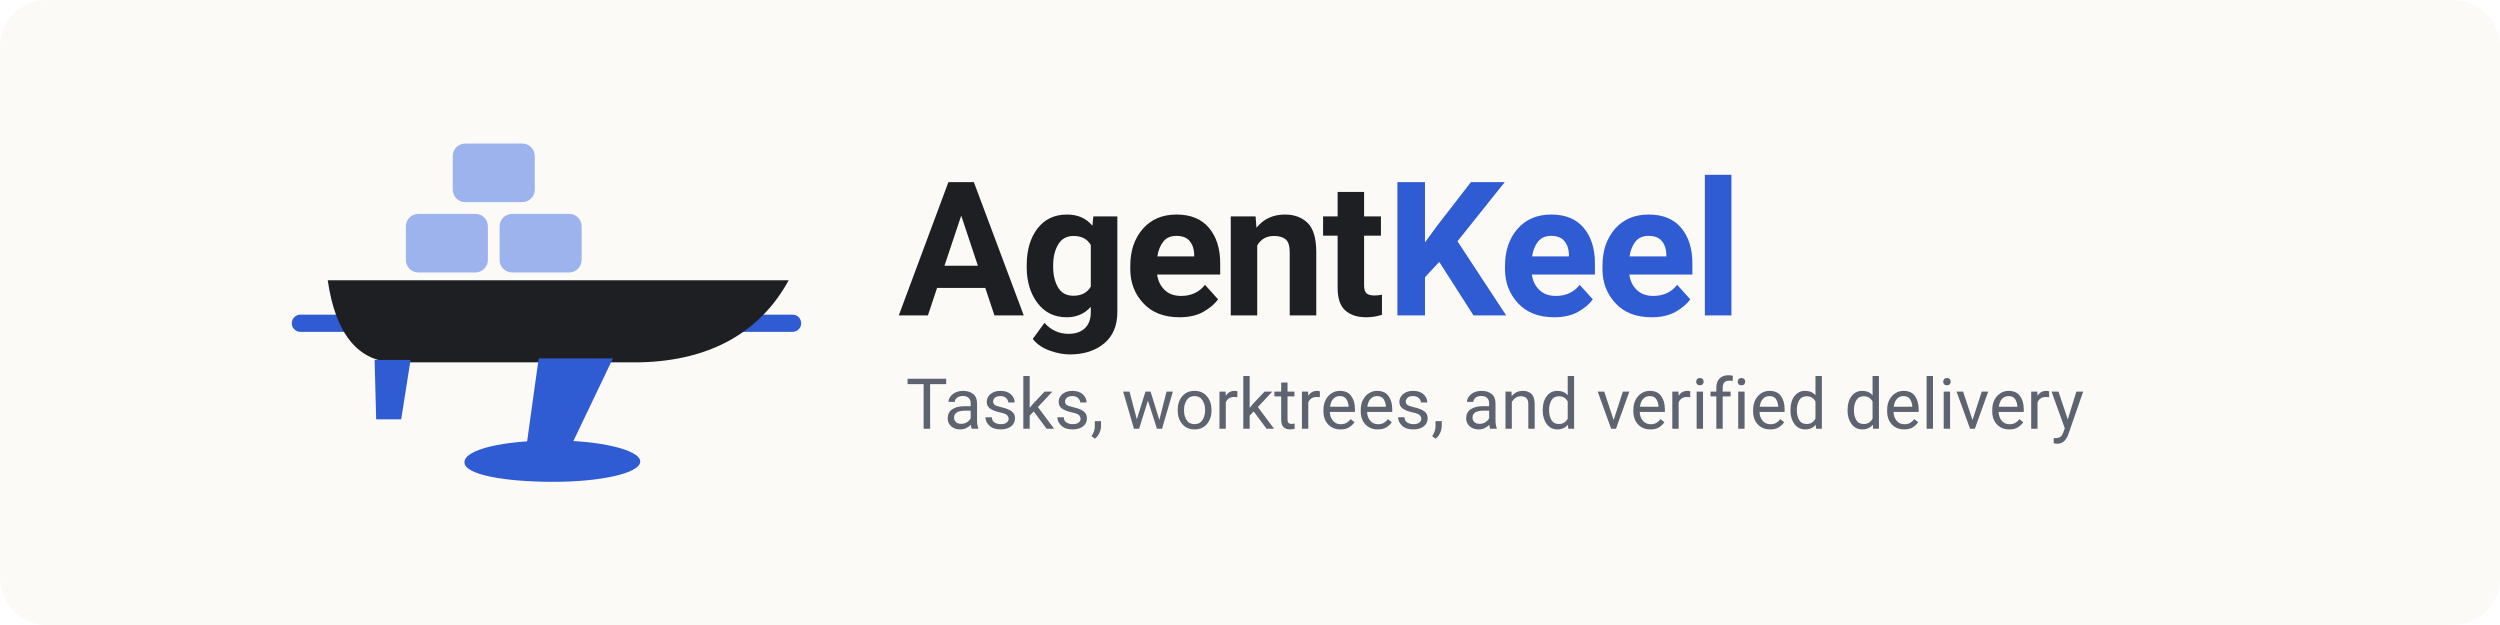
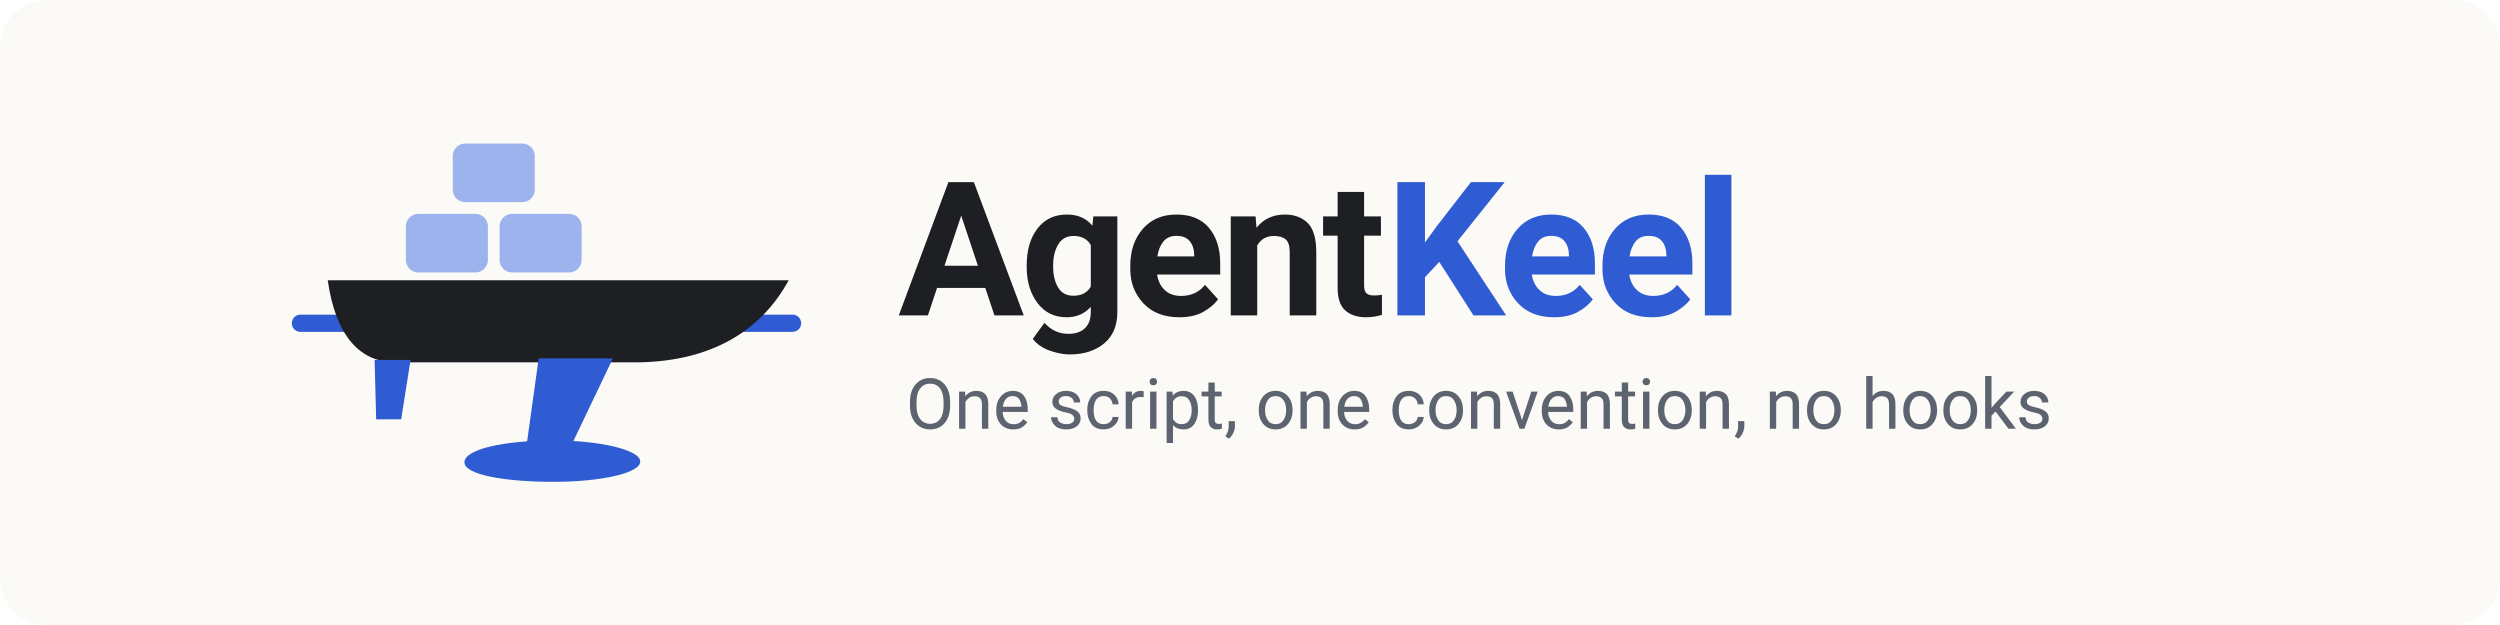
<svg xmlns="http://www.w3.org/2000/svg" viewBox="0 0 1280 320" role="img" aria-labelledby="t">
  <style>
    .hull{fill:#1d1f23}.keel{fill:#2f5bd3}.work{fill:#9db3ee}.water{stroke:#2f5bd3}
    .word{font-family:ui-sans-serif, -apple-system, 'Segoe UI', Roboto, Helvetica, Arial, sans-serif;font-weight:700;letter-spacing:-2px;fill:#1d1f23}.word tspan{fill:#2f5bd3}
    .tag{font-family:ui-sans-serif, -apple-system, 'Segoe UI', Roboto, Helvetica, Arial, sans-serif;fill:#5d6470}
    .narrow{display:none}
    @media (max-width: 640px) { .wide{display:none} .narrow{display:inline} }
  </style>
  <rect width="1280" height="320" rx="24" fill="#fbfaf7" />
  <g class="wide" transform="translate(79.8 -6.5)">
    <g transform="translate(72 30) scale(4)">
      <path class="water" d="M0.5 35.5h63" stroke-width="2.2" stroke-linecap="round" fill="none" />
      <rect class="work" x="14" y="21.5" width="10.5" height="7.5" rx="1.6" />
      <rect class="work" x="26" y="21.5" width="10.5" height="7.5" rx="1.6" />
      <rect class="work" x="20" y="12.5" width="10.5" height="7.5" rx="1.6" />
      <path class="hull" d="M4 30h59c-3.6 6.6-10 10.3-19 10.5H12.5C8 40.4 5 37 4 30z" />
      <path class="keel" d="M31 40h9.5l-5.5 11.5h-5.6z" />
      <path class="keel" d="M21.5 53.3c0-1.7 5.2-2.8 11.4-2.8 5.9 0 11.1 1.2 11.1 2.7 0 1.5-5.1 2.6-11.1 2.6-6.2 0-11.4-.9-11.4-2.5z" />
      <path class="keel" d="M10 40.2h4.6l-1.2 7.6h-3.2z" />
    </g>
    <text class="word" x="380" y="168" font-size="96">Agent<tspan>Keel</tspan>
    </text>
-     <text class="tag" x="384" y="226" font-size="36">Tasks, worktrees, and verified delivery</text>
+     <text class="tag" x="384" y="226" font-size="36">One script, one convention, no hooks</text>
  </g>
  <g class="narrow" transform="translate(0 8.2)">
    <g transform="translate(250 6) scale(2.7)">
      <path class="water" d="M0.5 35.5h63" stroke-width="2.2" stroke-linecap="round" fill="none" />
      <rect class="work" x="14" y="21.5" width="10.5" height="7.5" rx="1.6" />
      <rect class="work" x="26" y="21.5" width="10.5" height="7.5" rx="1.6" />
      <rect class="work" x="20" y="12.5" width="10.5" height="7.5" rx="1.6" />
      <path class="hull" d="M4 30h59c-3.6 6.6-10 10.3-19 10.5H12.5C8 40.4 5 37 4 30z" />
      <path class="keel" d="M31 40h9.5l-5.5 11.5h-5.6z" />
      <path class="keel" d="M21.5 53.3c0-1.7 5.2-2.8 11.4-2.8 5.9 0 11.1 1.2 11.1 2.7 0 1.5-5.1 2.6-11.1 2.6-6.2 0-11.4-.9-11.4-2.5z" />
      <path class="keel" d="M10 40.2h4.6l-1.2 7.6h-3.2z" />
    </g>
    <text class="word" x="440" y="142" font-size="124">Agent<tspan>Keel</tspan>
    </text>
-     <text class="tag" x="640" y="262" font-size="58" text-anchor="middle">Tasks, worktrees, and verified delivery</text>
+     <text class="tag" x="640" y="262" font-size="58" text-anchor="middle">One script, one convention, no hooks</text>
  </g>
</svg>
